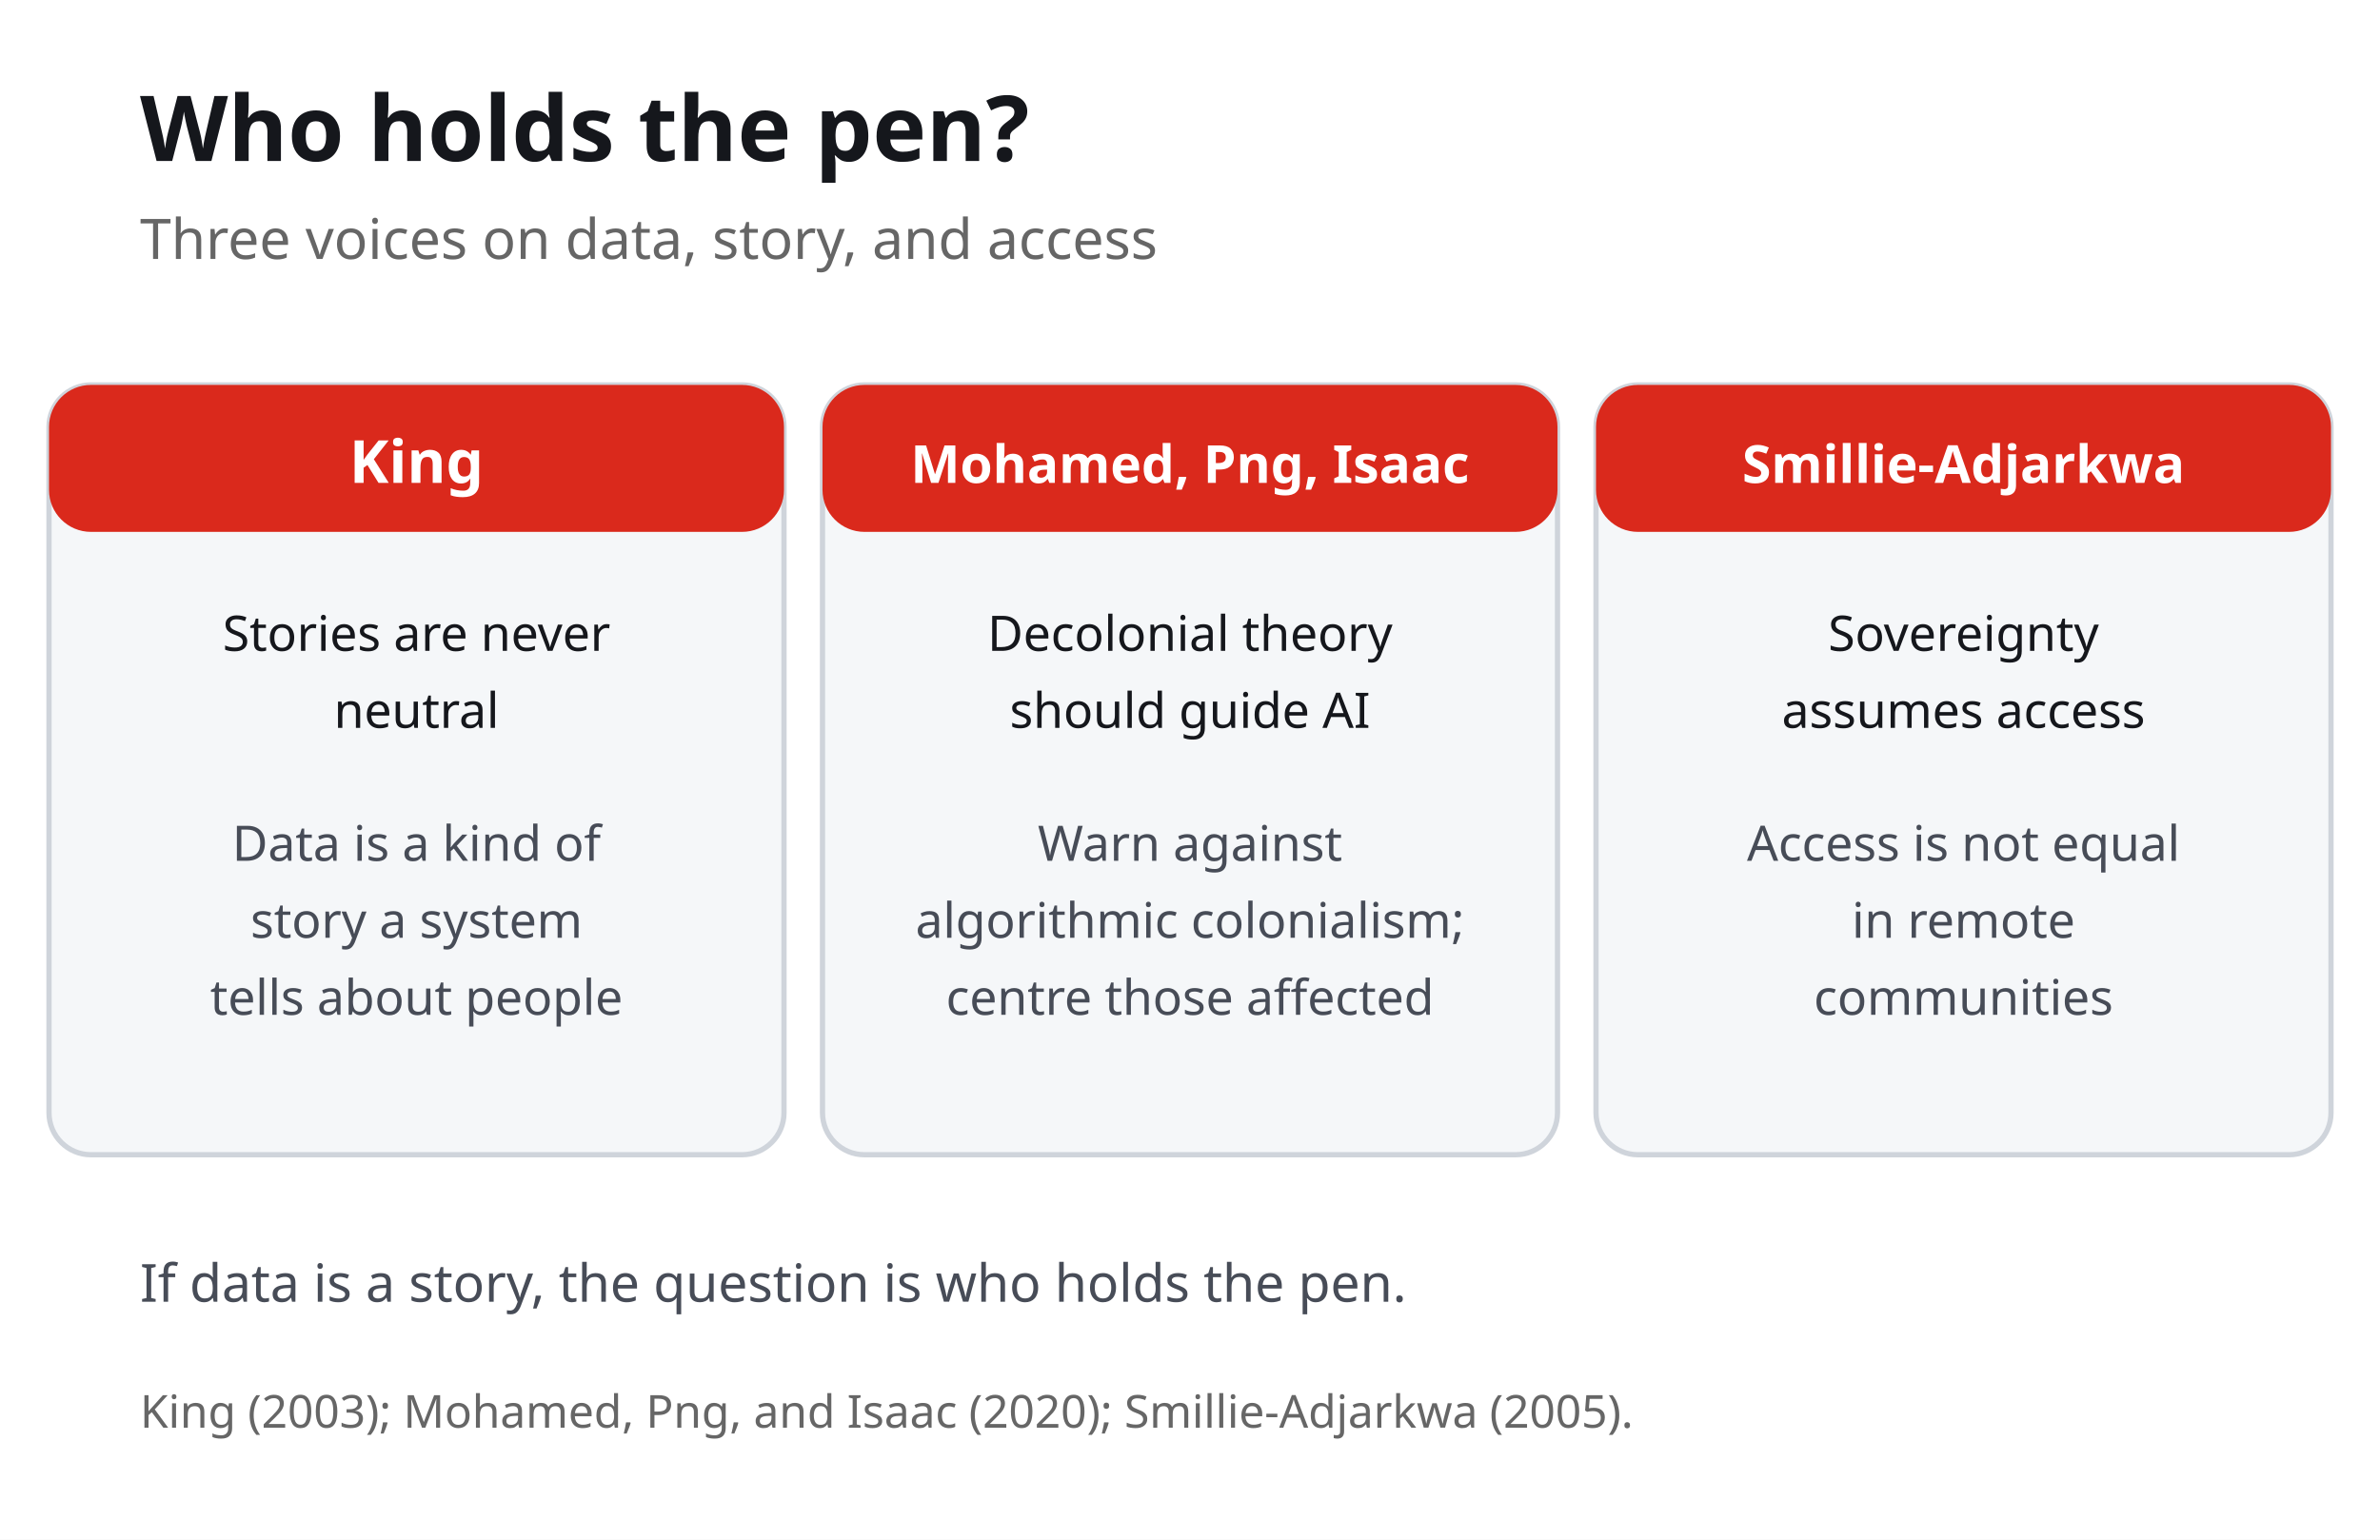
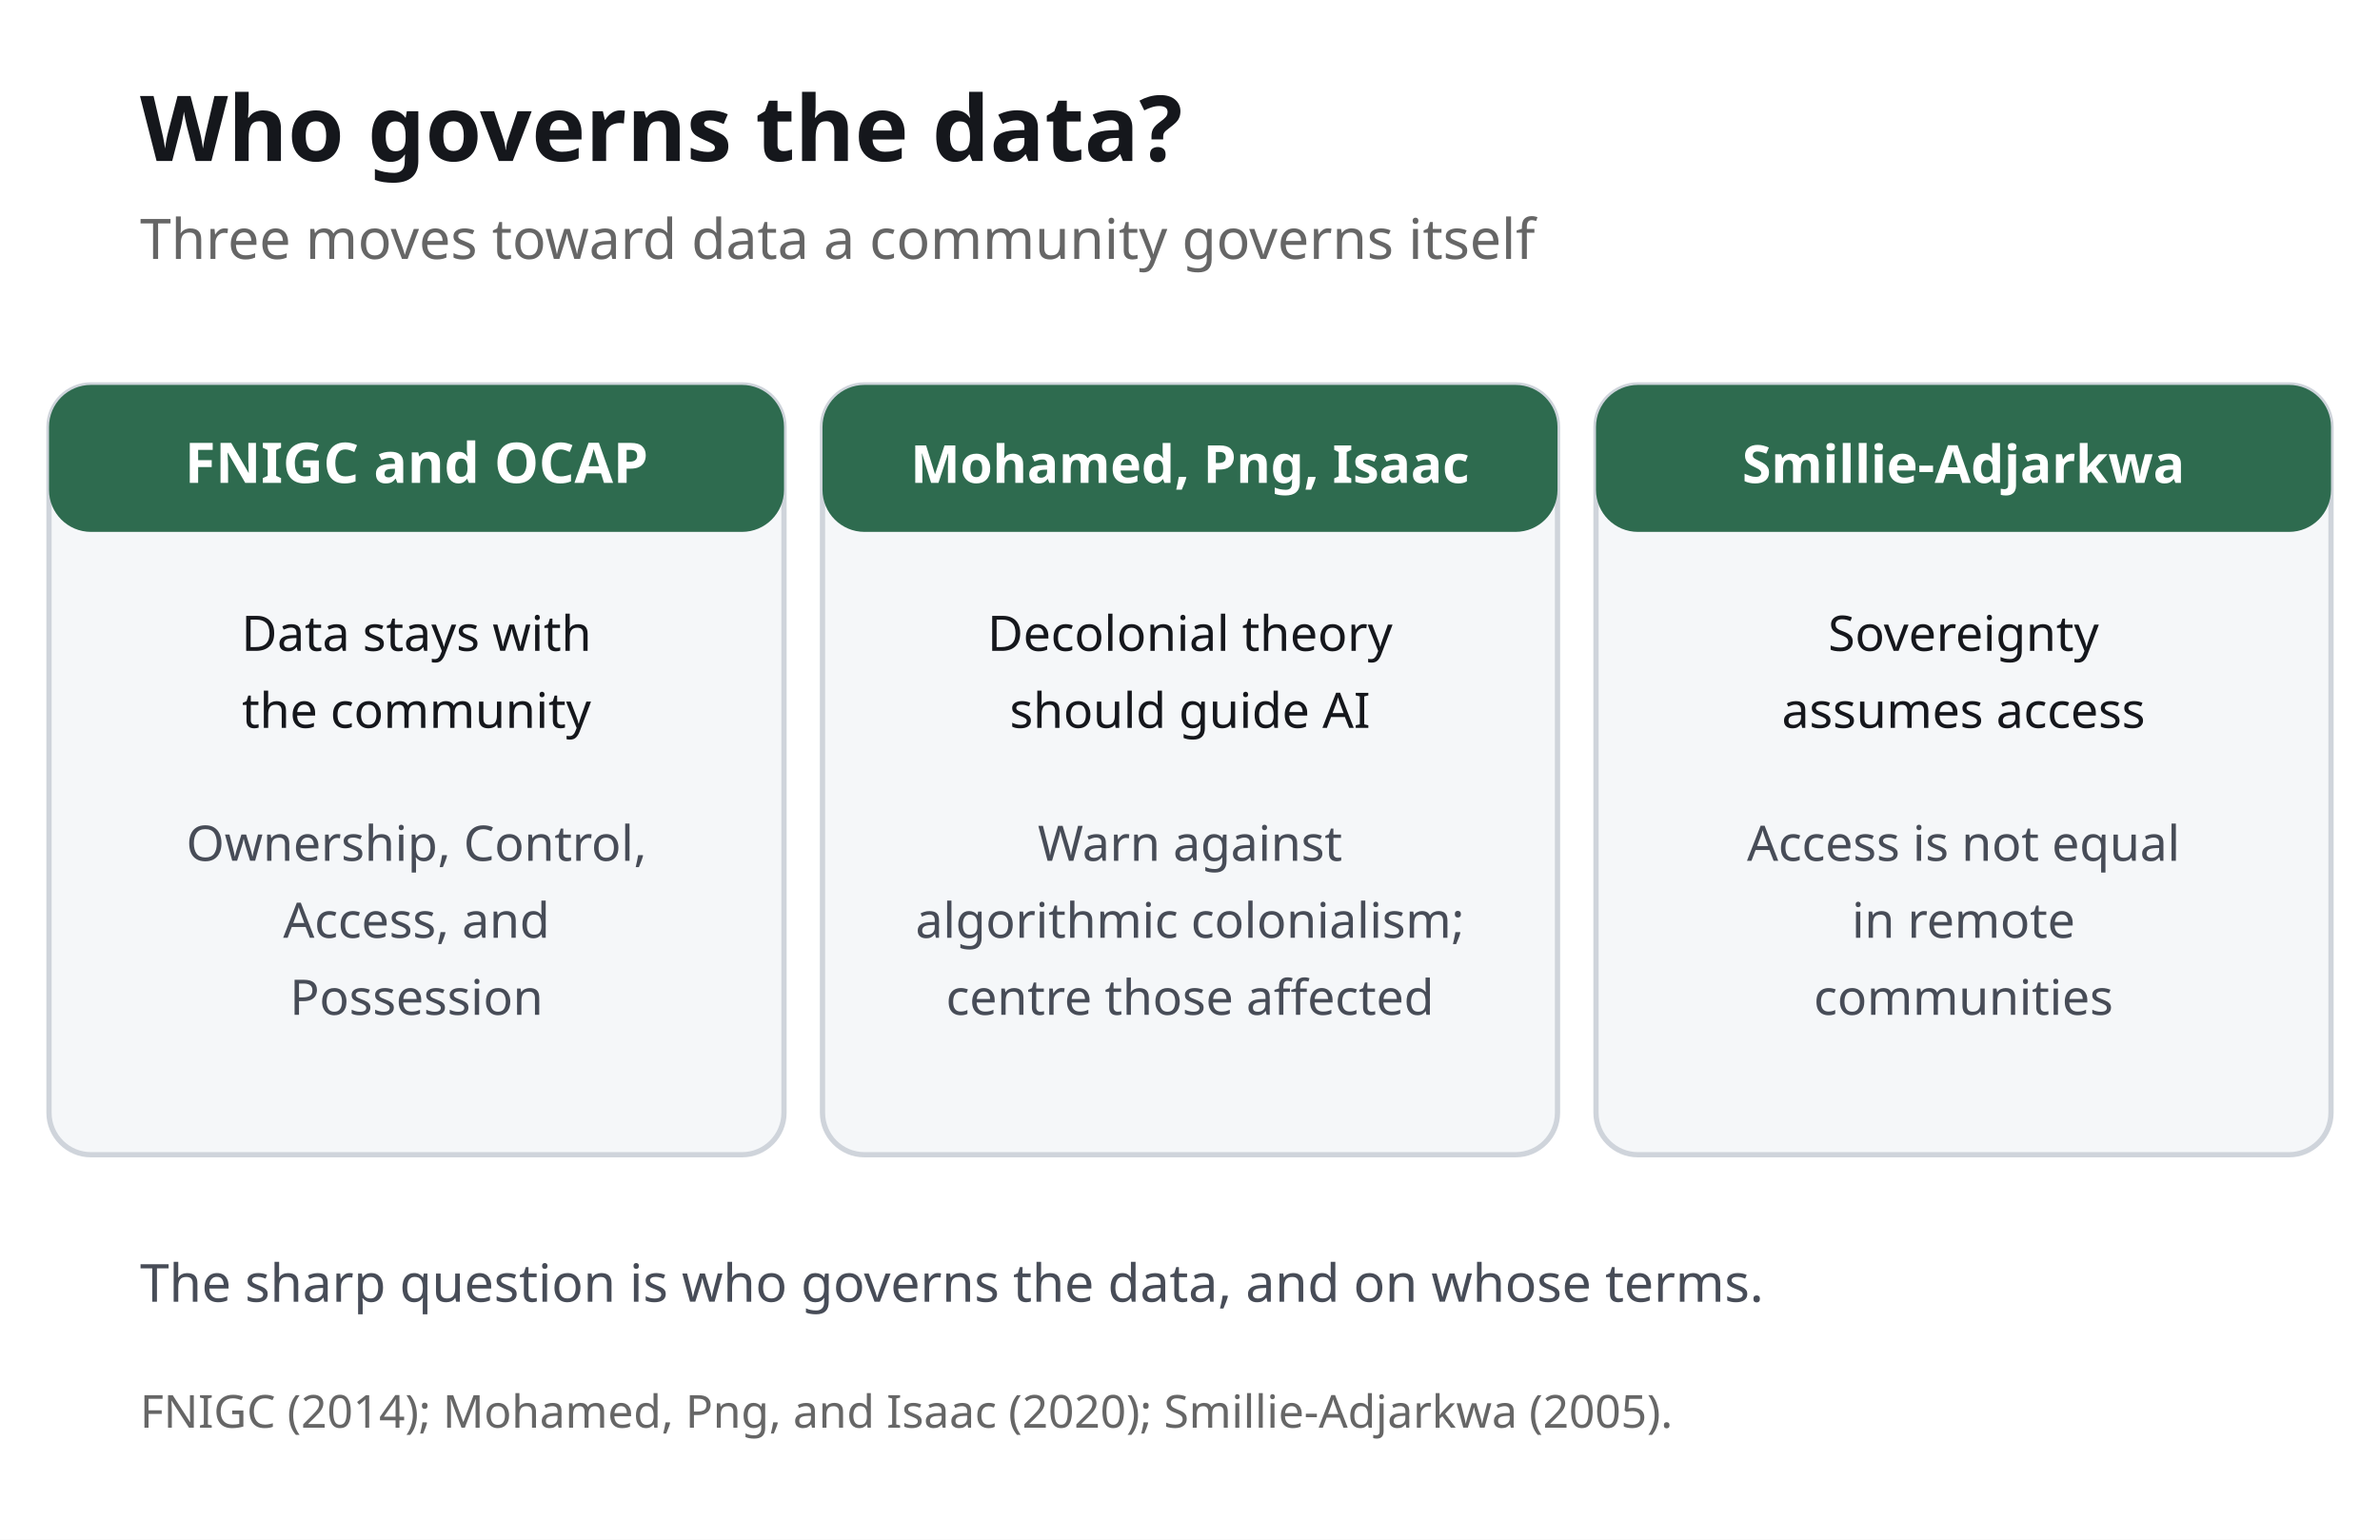
<svg xmlns="http://www.w3.org/2000/svg" viewBox="0 0 680 440" font-family="'IBM Plex Sans', 'Segoe UI', system-ui, sans-serif">
  <rect width="680" height="440" fill="#ffffff" />
-   <text x="40" y="46" font-size="26" font-weight="700" fill="#15171C">Who holds the pen?</text>
-   <text x="40" y="74" font-size="16" fill="#666">Three voices on data, story, and access</text>
+   <text x="40" y="46" font-size="26" font-weight="700" fill="#15171C">Who governs the data?</text>
+   <text x="40" y="74" font-size="16" fill="#666">Three moves toward data a community governs itself</text>
  <rect x="14" y="110" width="210" height="220" rx="12" fill="#f5f7f9" stroke="#cfd4db" stroke-width="1.5" />
-   <rect x="14" y="110" width="210" height="42" rx="12" fill="#DA291C" />
-   <text x="119" y="138" text-anchor="middle" font-size="17" font-weight="700" fill="#ffffff">King</text>
-   <text x="119" y="186" text-anchor="middle" font-size="14" fill="#15171C">Stories are never</text>
-   <text x="119" y="208" text-anchor="middle" font-size="14" fill="#15171C">neutral</text>
-   <text x="119" y="246" text-anchor="middle" font-size="14" fill="#474C57">Data is a kind of</text>
-   <text x="119" y="268" text-anchor="middle" font-size="14" fill="#474C57">story a system</text>
-   <text x="119" y="290" text-anchor="middle" font-size="14" fill="#474C57">tells about people</text>
+   <rect x="14" y="110" width="210" height="42" rx="12" fill="#2E6B4F" />
+   <text x="119" y="138" text-anchor="middle" font-size="16" font-weight="700" fill="#ffffff">FNIGC and OCAP</text>
+   <text x="119" y="186" text-anchor="middle" font-size="14" fill="#15171C">Data stays with</text>
+   <text x="119" y="208" text-anchor="middle" font-size="14" fill="#15171C">the community</text>
+   <text x="119" y="246" text-anchor="middle" font-size="14" fill="#474C57">Ownership, Control,</text>
+   <text x="119" y="268" text-anchor="middle" font-size="14" fill="#474C57">Access, and</text>
+   <text x="119" y="290" text-anchor="middle" font-size="14" fill="#474C57">Possession</text>
  <rect x="235" y="110" width="210" height="220" rx="12" fill="#f5f7f9" stroke="#cfd4db" stroke-width="1.5" />
-   <rect x="235" y="110" width="210" height="42" rx="12" fill="#DA291C" />
+   <rect x="235" y="110" width="210" height="42" rx="12" fill="#2E6B4F" />
  <text x="340" y="138" text-anchor="middle" font-size="15" font-weight="700" fill="#ffffff">Mohamed, Png, Isaac</text>
  <text x="340" y="186" text-anchor="middle" font-size="14" fill="#15171C">Decolonial theory</text>
  <text x="340" y="208" text-anchor="middle" font-size="14" fill="#15171C">should guide AI</text>
  <text x="340" y="246" text-anchor="middle" font-size="14" fill="#474C57">Warn against</text>
  <text x="340" y="268" text-anchor="middle" font-size="14" fill="#474C57">algorithmic colonialism;</text>
  <text x="340" y="290" text-anchor="middle" font-size="14" fill="#474C57">centre those affected</text>
  <rect x="456" y="110" width="210" height="220" rx="12" fill="#f5f7f9" stroke="#cfd4db" stroke-width="1.5" />
-   <rect x="456" y="110" width="210" height="42" rx="12" fill="#DA291C" />
+   <rect x="456" y="110" width="210" height="42" rx="12" fill="#2E6B4F" />
  <text x="561" y="138" text-anchor="middle" font-size="15" font-weight="700" fill="#ffffff">Smillie-Adjarkwa</text>
  <text x="561" y="186" text-anchor="middle" font-size="14" fill="#15171C">Sovereignty</text>
  <text x="561" y="208" text-anchor="middle" font-size="14" fill="#15171C">assumes access</text>
  <text x="561" y="246" text-anchor="middle" font-size="14" fill="#474C57">Access is not equal</text>
  <text x="561" y="268" text-anchor="middle" font-size="14" fill="#474C57">in remote</text>
  <text x="561" y="290" text-anchor="middle" font-size="14" fill="#474C57">communities</text>
-   <text x="40" y="372" font-size="15" fill="#474C57">If data is a story, the question is who holds the pen.</text>
-   <text x="40" y="408" font-size="13" fill="#666">King (2003); Mohamed, Png, and Isaac (2020); Smillie-Adjarkwa (2005).</text>
+   <text x="40" y="372" font-size="15" fill="#474C57">The sharp question is who governs the data, and on whose terms.</text>
+   <text x="40" y="408" font-size="13" fill="#666">FNIGC (2014); Mohamed, Png, and Isaac (2020); Smillie-Adjarkwa (2005).</text>
</svg>
